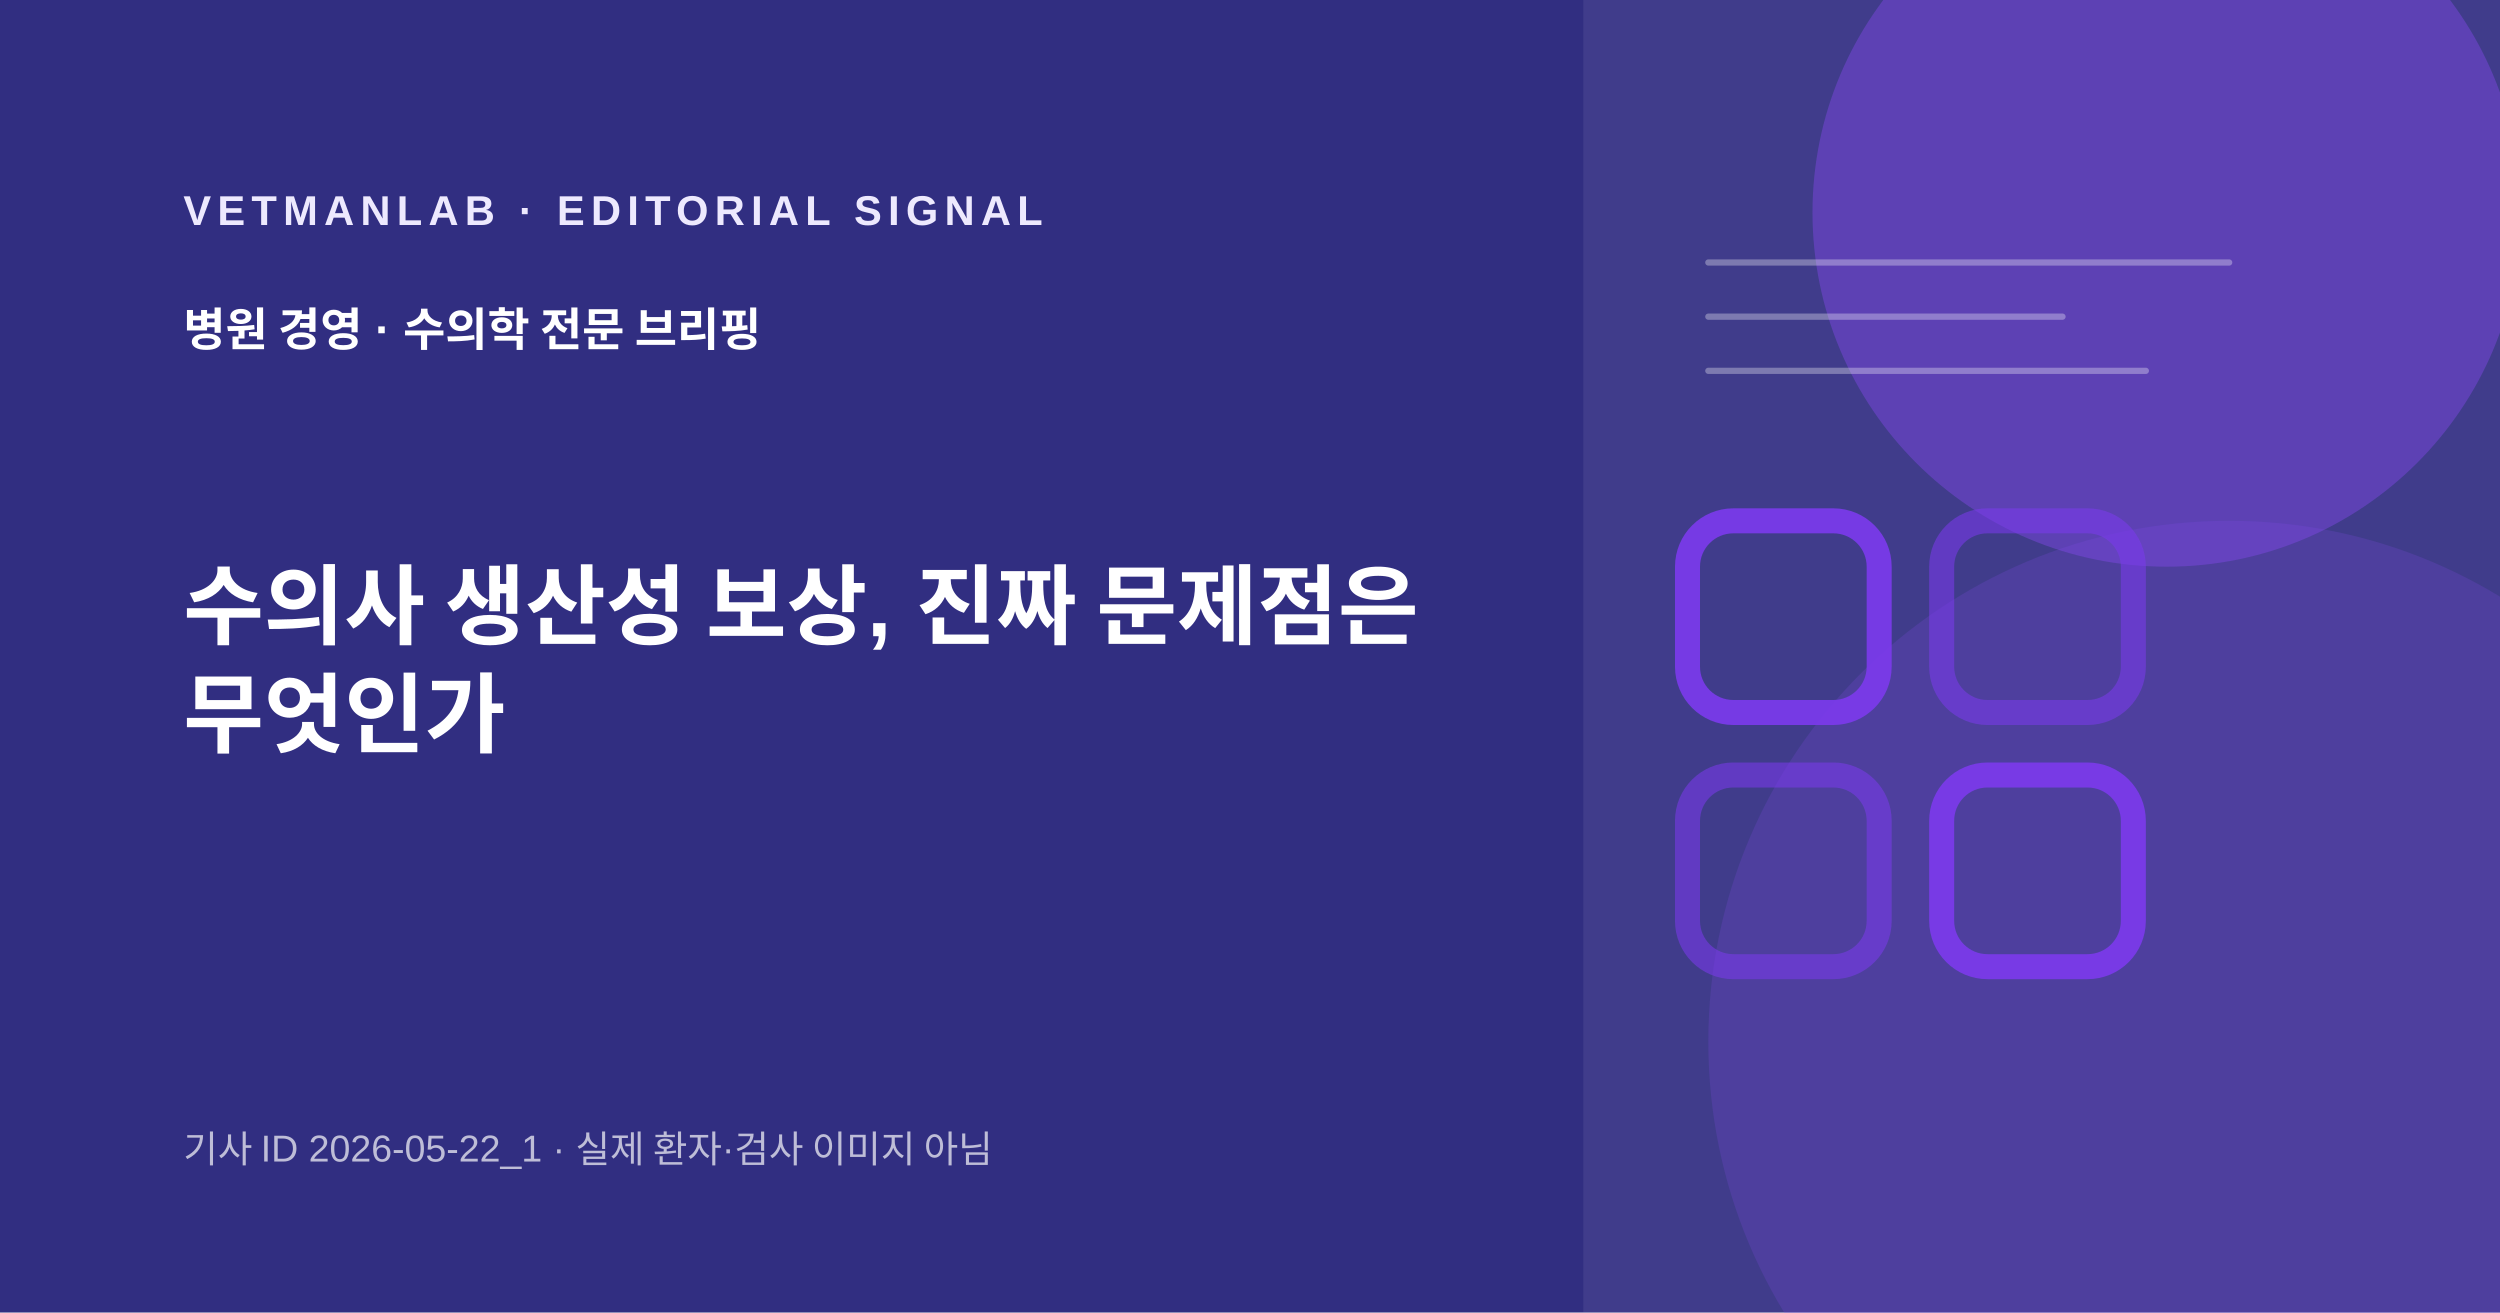
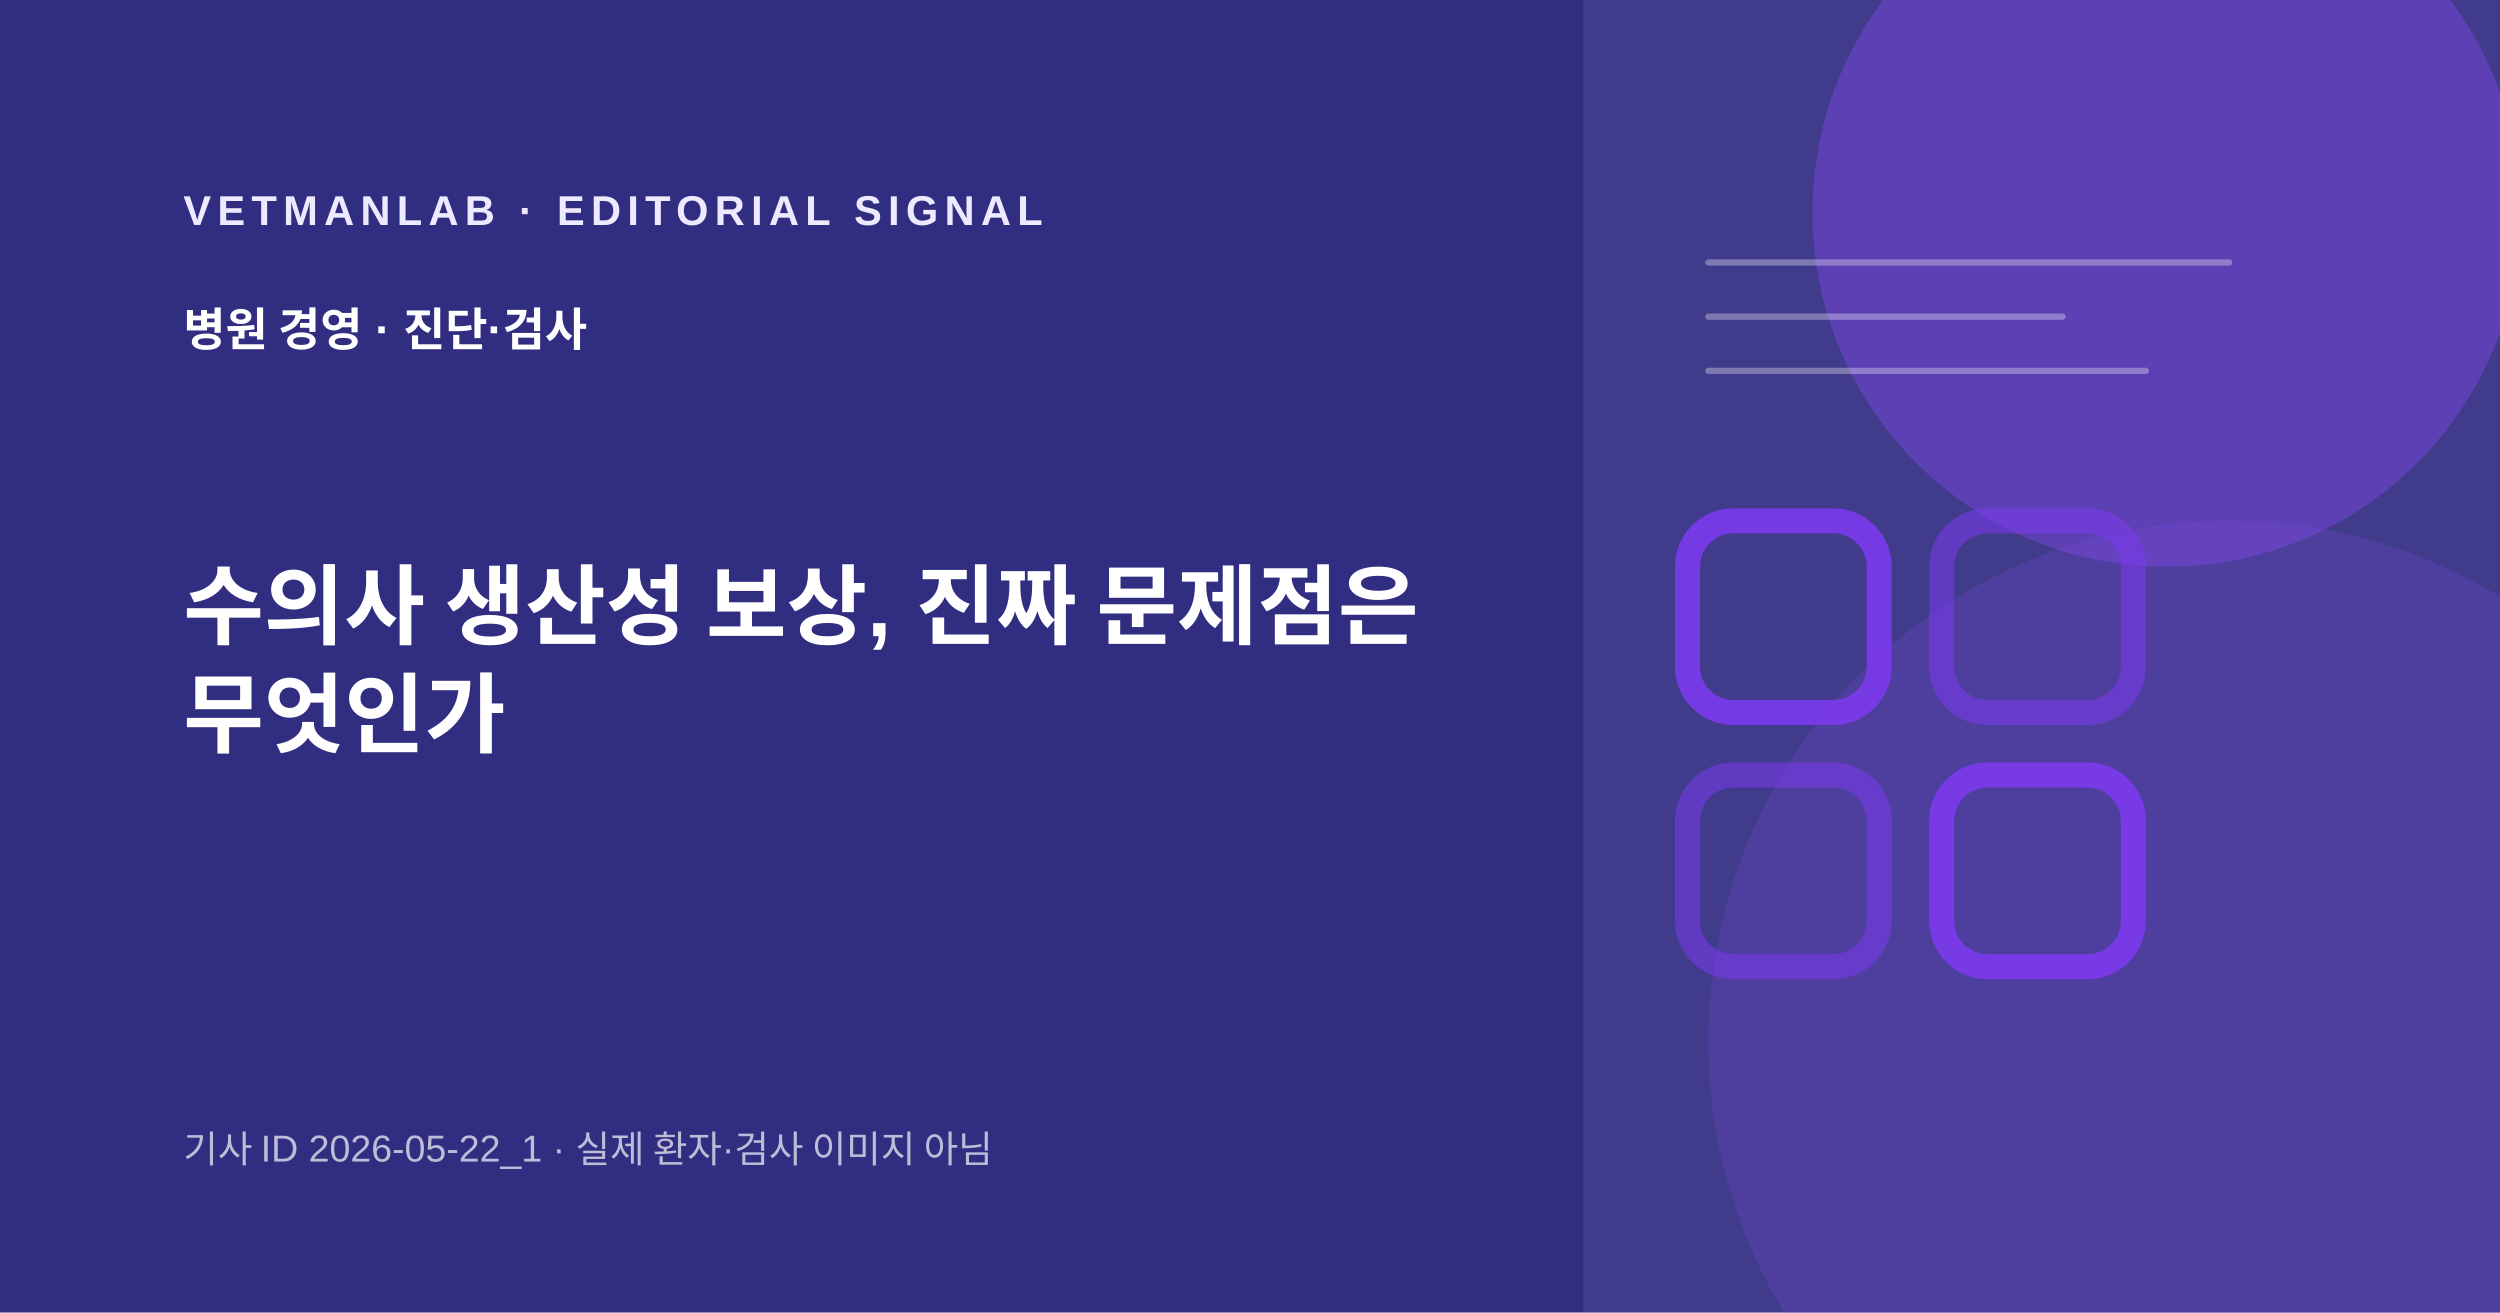
<svg xmlns="http://www.w3.org/2000/svg" width="1200" height="630" viewBox="0 0 1200 630" role="img" aria-labelledby="card-title card-desc">
  <rect width="1200" height="630" fill="#312e81" />
  <circle cx="1040" cy="102" r="170" fill="#7c3aed" opacity=".42" />
  <circle cx="1070" cy="500" r="250" fill="#7c3aed" opacity=".2" />
  <path d="M760 0h440v630H760z" fill="#ede9fe" opacity=".08" />
  <path d="M820 126h250M820 152h170M820 178h210" stroke="#fff" stroke-opacity=".32" stroke-width="3" stroke-linecap="round" />
  <g transform="translate(810 250)" fill="none" stroke="#7c3aed" stroke-width="12" opacity=".9">
    <rect x="0" y="0" width="92" height="92" rx="22" />
    <rect x="122" y="0" width="92" height="92" rx="22" opacity=".62" />
    <rect x="0" y="122" width="92" height="92" rx="22" opacity=".62" />
    <rect x="122" y="122" width="92" height="92" rx="22" />
  </g>
  <text x="88" y="108" fill="#ede9fe" font-family="Arial, Apple SD Gothic Neo, sans-serif" font-size="20" font-weight="700" letter-spacing="3">VETMANLAB · EDITORIAL SIGNAL</text>
-   <text x="88" y="166" fill="#ffffff" font-family="Arial, Apple SD Gothic Neo, sans-serif" font-size="22" font-weight="700">병원 경영 · 수의학 전문 브리핑</text>
+   <text x="88" y="166" fill="#ffffff" font-family="Arial, Apple SD Gothic Neo, sans-serif" font-size="22" font-weight="700">병원 경영 · 진단·검사</text>
  <text x="88" y="306" fill="#ffffff" font-family="Arial, Apple SD Gothic Neo, sans-serif" font-size="42" font-weight="700">수의사 생산성 보상, 진짜 문제점은</text>
  <text x="88" y="358" fill="#ffffff" font-family="Arial, Apple SD Gothic Neo, sans-serif" font-size="42" font-weight="700">무엇인가</text>
  <text x="88" y="558" fill="#ffffff" fill-opacity=".68" font-family="Arial, Apple SD Gothic Neo, sans-serif" font-size="18">기사 ID 2026-05-22_1 · 실제 환자·검사 이미지 아님</text>
</svg>
